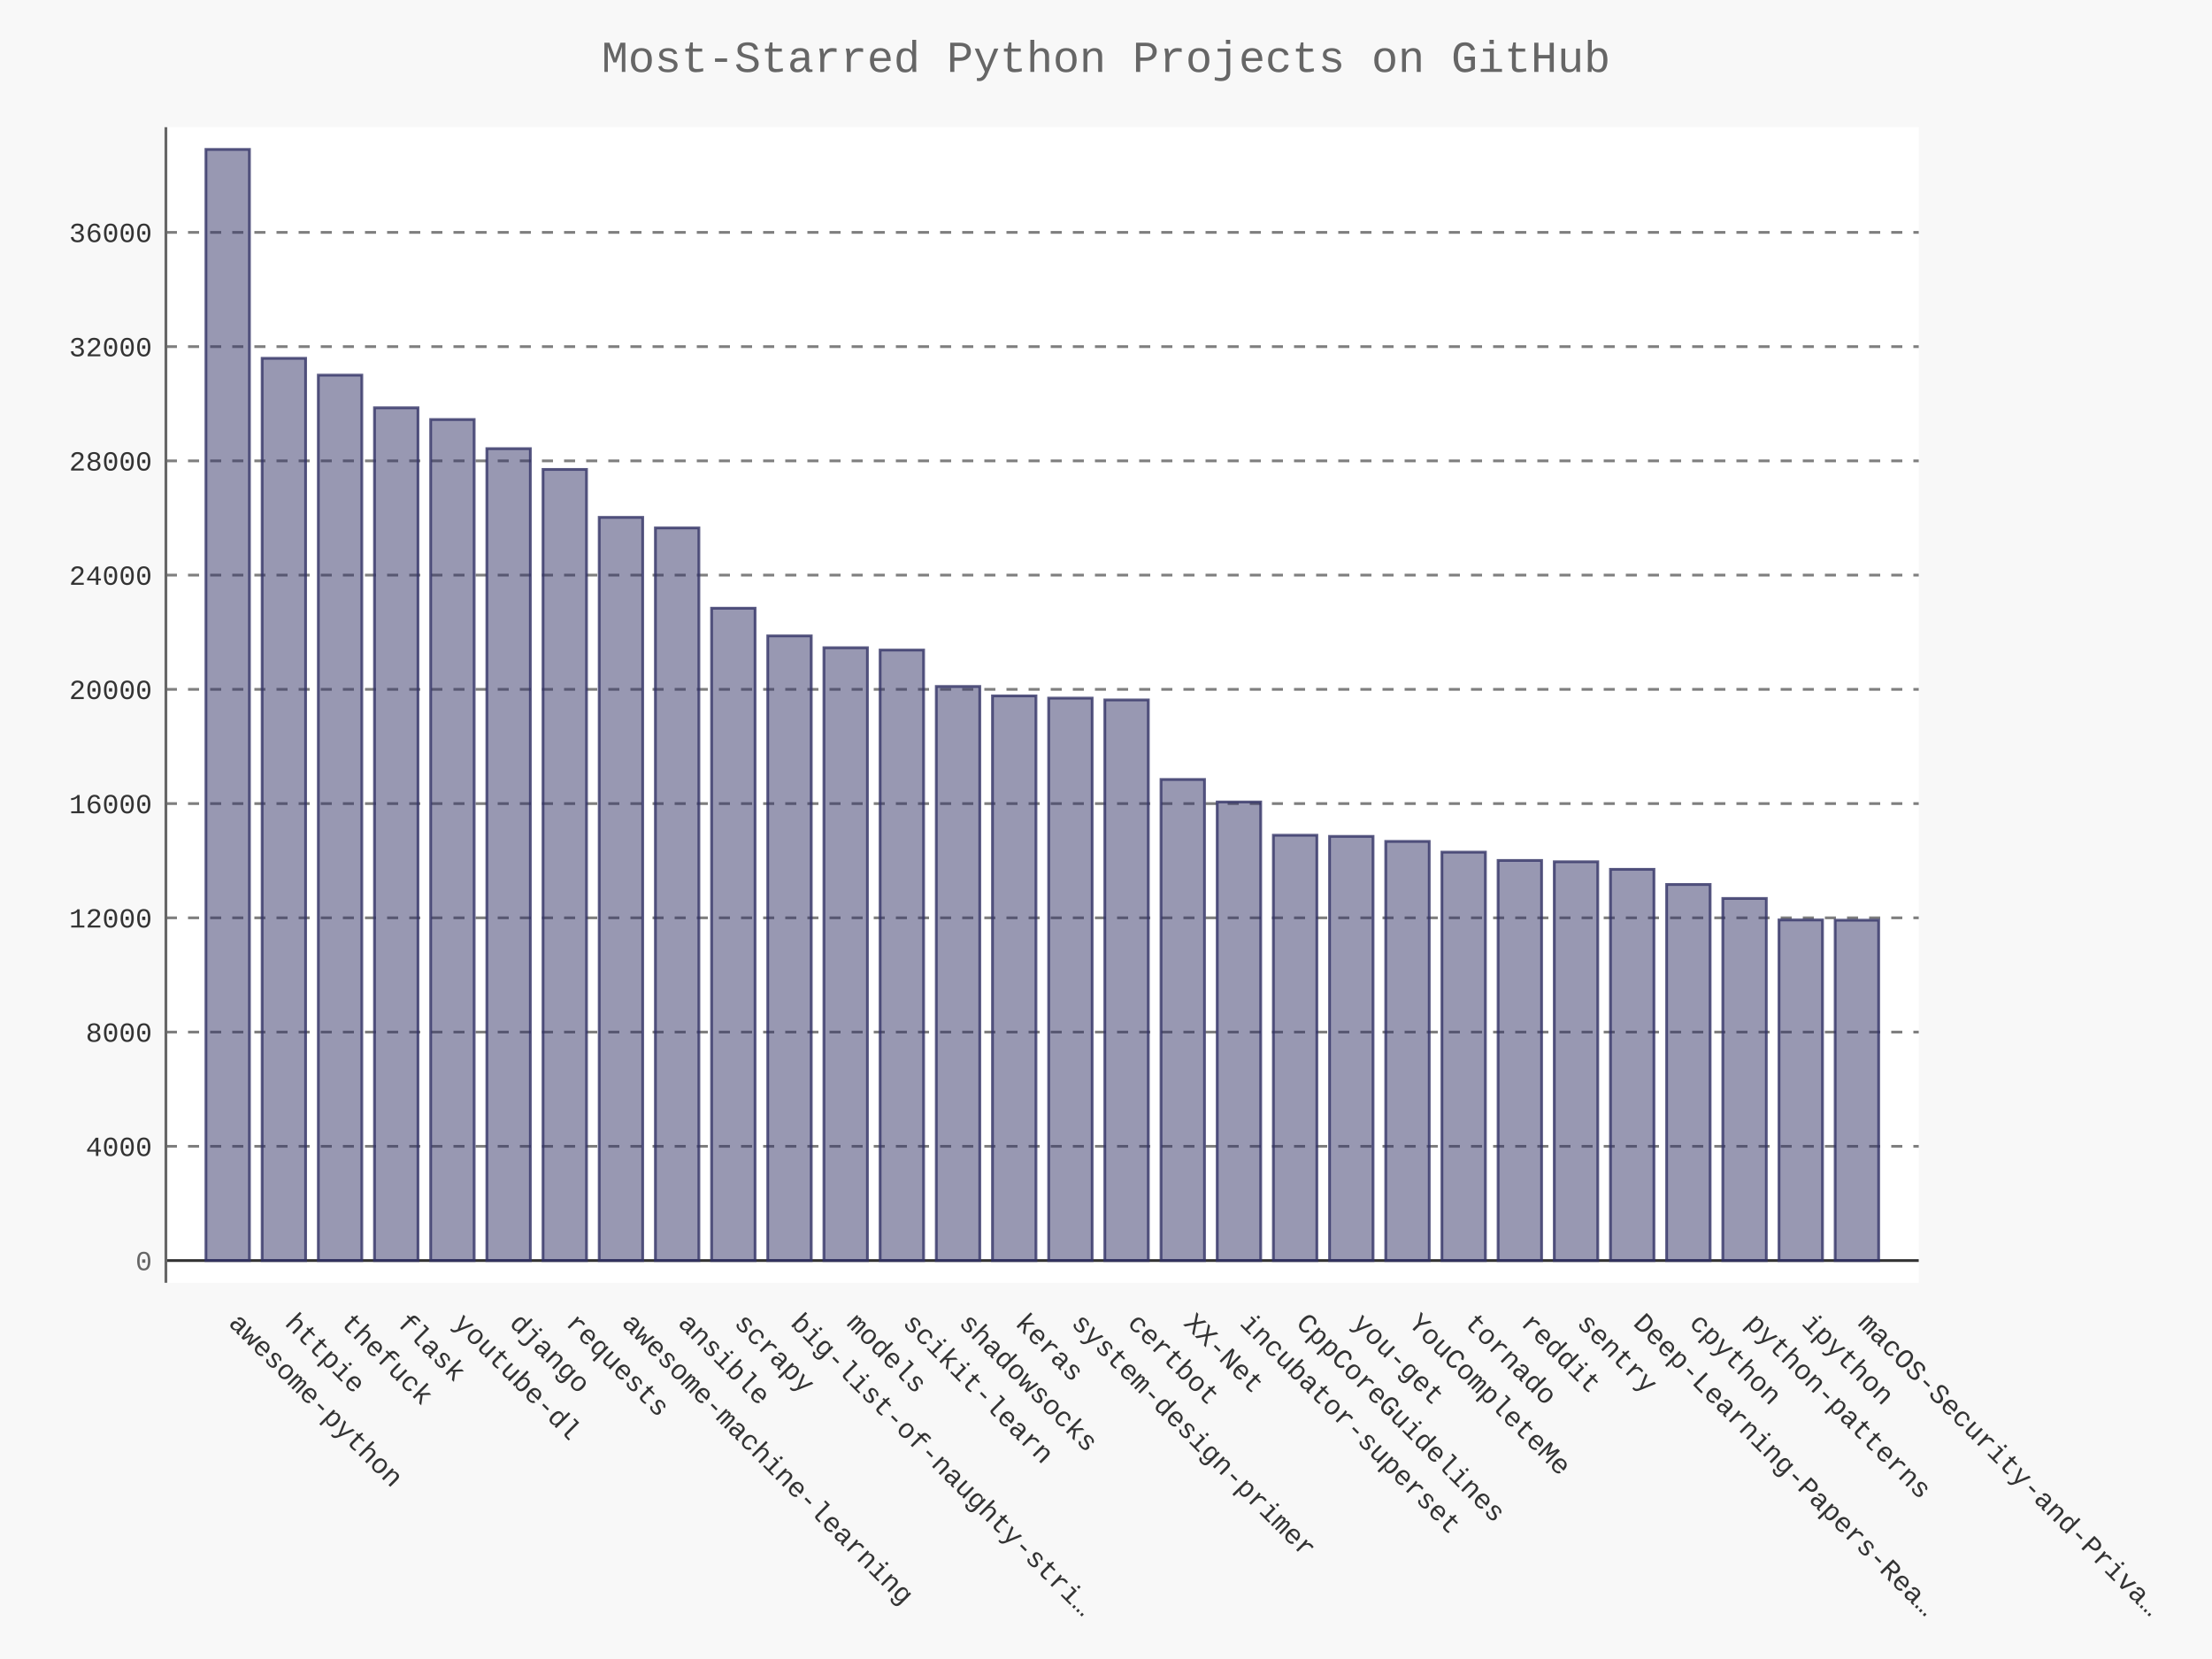
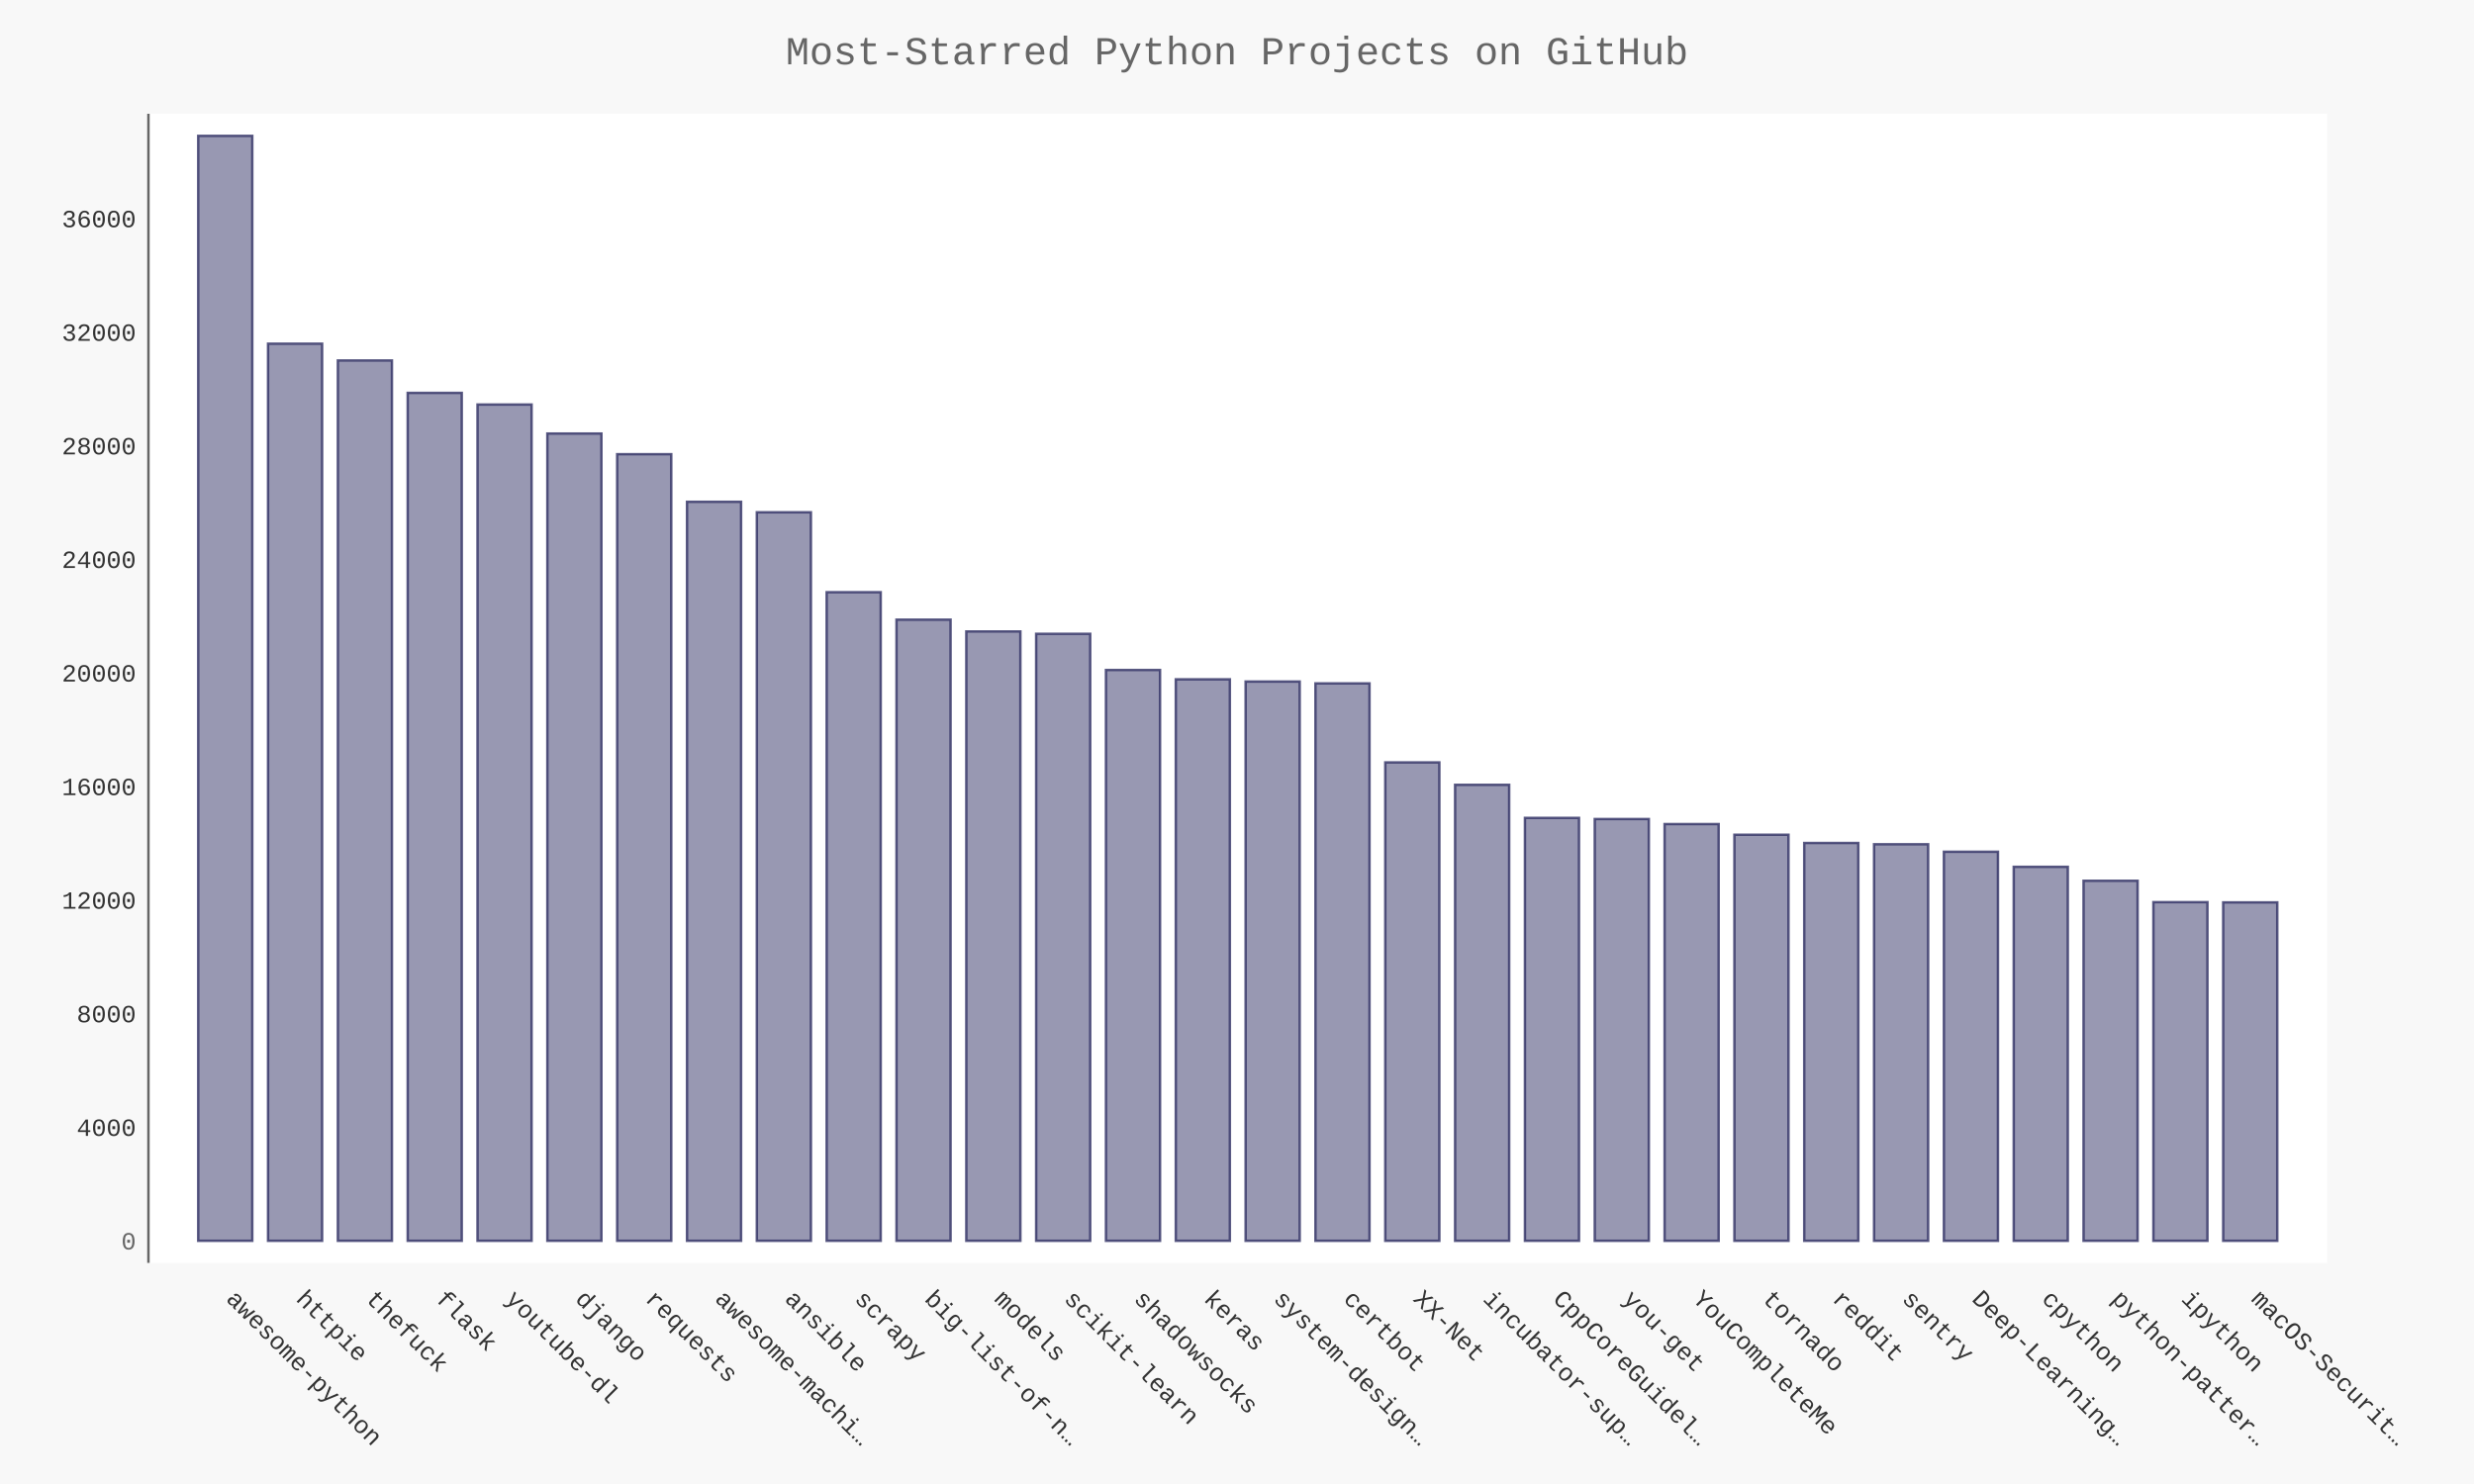
- <svg xmlns="http://www.w3.org/2000/svg" id="chart-74a403bb-d9d6-4ea4-9a90-b74ad257d706" class="pygal-chart" viewBox="0 0 800 600">
+ <svg xmlns="http://www.w3.org/2000/svg" xmlns:xlink="http://www.w3.org/1999/xlink" id="chart-9d855e57-88de-4f47-9f41-c34b54807fe6" class="pygal-chart" viewBox="0 0 1000 600">
  <defs>
-     <style type="text/css">#chart-74a403bb-d9d6-4ea4-9a90-b74ad257d706{-webkit-user-select:none;-webkit-font-smoothing:antialiased;font-family:Consolas,"Liberation Mono",Menlo,Courier,monospace}#chart-74a403bb-d9d6-4ea4-9a90-b74ad257d706 .title{font-family:Consolas,"Liberation Mono",Menlo,Courier,monospace;font-size:16px}#chart-74a403bb-d9d6-4ea4-9a90-b74ad257d706 .legends .legend text{font-family:Consolas,"Liberation Mono",Menlo,Courier,monospace;font-size:14px}#chart-74a403bb-d9d6-4ea4-9a90-b74ad257d706 .axis text{font-family:Consolas,"Liberation Mono",Menlo,Courier,monospace;font-size:10px}#chart-74a403bb-d9d6-4ea4-9a90-b74ad257d706 .axis text.major{font-family:Consolas,"Liberation Mono",Menlo,Courier,monospace;font-size:10px}#chart-74a403bb-d9d6-4ea4-9a90-b74ad257d706 .text-overlay text.value{font-family:Consolas,"Liberation Mono",Menlo,Courier,monospace;font-size:16px}#chart-74a403bb-d9d6-4ea4-9a90-b74ad257d706 .text-overlay text.label{font-family:Consolas,"Liberation Mono",Menlo,Courier,monospace;font-size:10px}#chart-74a403bb-d9d6-4ea4-9a90-b74ad257d706 .tooltip{font-family:Consolas,"Liberation Mono",Menlo,Courier,monospace;font-size:14px}#chart-74a403bb-d9d6-4ea4-9a90-b74ad257d706 text.no_data{font-family:Consolas,"Liberation Mono",Menlo,Courier,monospace;font-size:64px}
- #chart-74a403bb-d9d6-4ea4-9a90-b74ad257d706{background-color:#f8f8f8}#chart-74a403bb-d9d6-4ea4-9a90-b74ad257d706 path,#chart-74a403bb-d9d6-4ea4-9a90-b74ad257d706 line,#chart-74a403bb-d9d6-4ea4-9a90-b74ad257d706 rect,#chart-74a403bb-d9d6-4ea4-9a90-b74ad257d706 circle{-webkit-transition:250ms ease-in;-moz-transition:250ms ease-in;transition:250ms ease-in}#chart-74a403bb-d9d6-4ea4-9a90-b74ad257d706 .graph &gt; .background{fill:#f8f8f8}#chart-74a403bb-d9d6-4ea4-9a90-b74ad257d706 .plot &gt; .background{fill:#ffffff}#chart-74a403bb-d9d6-4ea4-9a90-b74ad257d706 .graph{fill:#333}#chart-74a403bb-d9d6-4ea4-9a90-b74ad257d706 text.no_data{fill:#666}#chart-74a403bb-d9d6-4ea4-9a90-b74ad257d706 .title{fill:#666}#chart-74a403bb-d9d6-4ea4-9a90-b74ad257d706 .legends .legend text{fill:#333}#chart-74a403bb-d9d6-4ea4-9a90-b74ad257d706 .legends .legend:hover text{fill:#666}#chart-74a403bb-d9d6-4ea4-9a90-b74ad257d706 .axis .line{stroke:#666}#chart-74a403bb-d9d6-4ea4-9a90-b74ad257d706 .axis .guide.line{stroke:rgba(0,0,0,0.5)}#chart-74a403bb-d9d6-4ea4-9a90-b74ad257d706 .axis .major.line{stroke:#333}#chart-74a403bb-d9d6-4ea4-9a90-b74ad257d706 .axis text.major{fill:#666}#chart-74a403bb-d9d6-4ea4-9a90-b74ad257d706 .axis.y .guides:hover .guide.line,#chart-74a403bb-d9d6-4ea4-9a90-b74ad257d706 .line-graph .axis.x .guides:hover .guide.line,#chart-74a403bb-d9d6-4ea4-9a90-b74ad257d706 .stackedline-graph .axis.x .guides:hover .guide.line,#chart-74a403bb-d9d6-4ea4-9a90-b74ad257d706 .xy-graph .axis.x .guides:hover .guide.line{stroke:#666}#chart-74a403bb-d9d6-4ea4-9a90-b74ad257d706 .axis .guides:hover text{fill:#666}#chart-74a403bb-d9d6-4ea4-9a90-b74ad257d706 .reactive{fill-opacity:.5;stroke-opacity:.8}#chart-74a403bb-d9d6-4ea4-9a90-b74ad257d706 .ci{stroke:#333}#chart-74a403bb-d9d6-4ea4-9a90-b74ad257d706 .reactive.active,#chart-74a403bb-d9d6-4ea4-9a90-b74ad257d706 .active .reactive{fill-opacity:.9;stroke-opacity:.9;stroke-width:4}#chart-74a403bb-d9d6-4ea4-9a90-b74ad257d706 .ci .reactive.active{stroke-width:1.5}#chart-74a403bb-d9d6-4ea4-9a90-b74ad257d706 .series text{fill:#666}#chart-74a403bb-d9d6-4ea4-9a90-b74ad257d706 .tooltip rect{fill:#ffffff;stroke:#666;-webkit-transition:opacity 250ms ease-in;-moz-transition:opacity 250ms ease-in;transition:opacity 250ms ease-in}#chart-74a403bb-d9d6-4ea4-9a90-b74ad257d706 .tooltip .label{fill:#333}#chart-74a403bb-d9d6-4ea4-9a90-b74ad257d706 .tooltip .label{fill:#333}#chart-74a403bb-d9d6-4ea4-9a90-b74ad257d706 .tooltip .legend{font-size:.8em;fill:rgba(0,0,0,0.5)}#chart-74a403bb-d9d6-4ea4-9a90-b74ad257d706 .tooltip .x_label{font-size:.6em;fill:#666}#chart-74a403bb-d9d6-4ea4-9a90-b74ad257d706 .tooltip .xlink{font-size:.5em;text-decoration:underline}#chart-74a403bb-d9d6-4ea4-9a90-b74ad257d706 .tooltip .value{font-size:1.5em}#chart-74a403bb-d9d6-4ea4-9a90-b74ad257d706 .bound{font-size:.5em}#chart-74a403bb-d9d6-4ea4-9a90-b74ad257d706 .max-value{font-size:.75em;fill:rgba(0,0,0,0.5)}#chart-74a403bb-d9d6-4ea4-9a90-b74ad257d706 .map-element{fill:#ffffff;stroke:rgba(0,0,0,0.5) !important}#chart-74a403bb-d9d6-4ea4-9a90-b74ad257d706 .map-element .reactive{fill-opacity:inherit;stroke-opacity:inherit}#chart-74a403bb-d9d6-4ea4-9a90-b74ad257d706 .color-0,#chart-74a403bb-d9d6-4ea4-9a90-b74ad257d706 .color-0 a:visited{stroke:#333366;fill:#333366}#chart-74a403bb-d9d6-4ea4-9a90-b74ad257d706 .text-overlay .color-0 text{fill:black}
- #chart-74a403bb-d9d6-4ea4-9a90-b74ad257d706 text.no_data{text-anchor:middle}#chart-74a403bb-d9d6-4ea4-9a90-b74ad257d706 .guide.line{fill:none}#chart-74a403bb-d9d6-4ea4-9a90-b74ad257d706 .centered{text-anchor:middle}#chart-74a403bb-d9d6-4ea4-9a90-b74ad257d706 .title{text-anchor:middle}#chart-74a403bb-d9d6-4ea4-9a90-b74ad257d706 .legends .legend text{fill-opacity:1}#chart-74a403bb-d9d6-4ea4-9a90-b74ad257d706 .axis.x text{text-anchor:middle}#chart-74a403bb-d9d6-4ea4-9a90-b74ad257d706 .axis.x:not(.web) text[transform]{text-anchor:start}#chart-74a403bb-d9d6-4ea4-9a90-b74ad257d706 .axis.x:not(.web) text[transform].backwards{text-anchor:end}#chart-74a403bb-d9d6-4ea4-9a90-b74ad257d706 .axis.y text{text-anchor:end}#chart-74a403bb-d9d6-4ea4-9a90-b74ad257d706 .axis.y text[transform].backwards{text-anchor:start}#chart-74a403bb-d9d6-4ea4-9a90-b74ad257d706 .axis.y2 text{text-anchor:start}#chart-74a403bb-d9d6-4ea4-9a90-b74ad257d706 .axis.y2 text[transform].backwards{text-anchor:end}#chart-74a403bb-d9d6-4ea4-9a90-b74ad257d706 .axis .guide.line{stroke-dasharray:4,4}#chart-74a403bb-d9d6-4ea4-9a90-b74ad257d706 .axis .major.guide.line{stroke-dasharray:6,6}#chart-74a403bb-d9d6-4ea4-9a90-b74ad257d706 .horizontal .axis.y .guide.line,#chart-74a403bb-d9d6-4ea4-9a90-b74ad257d706 .horizontal .axis.y2 .guide.line,#chart-74a403bb-d9d6-4ea4-9a90-b74ad257d706 .vertical .axis.x .guide.line{opacity:0}#chart-74a403bb-d9d6-4ea4-9a90-b74ad257d706 .horizontal .axis.always_show .guide.line,#chart-74a403bb-d9d6-4ea4-9a90-b74ad257d706 .vertical .axis.always_show .guide.line{opacity:1 !important}#chart-74a403bb-d9d6-4ea4-9a90-b74ad257d706 .axis.y .guides:hover .guide.line,#chart-74a403bb-d9d6-4ea4-9a90-b74ad257d706 .axis.y2 .guides:hover .guide.line,#chart-74a403bb-d9d6-4ea4-9a90-b74ad257d706 .axis.x .guides:hover .guide.line{opacity:1}#chart-74a403bb-d9d6-4ea4-9a90-b74ad257d706 .axis .guides:hover text{opacity:1}#chart-74a403bb-d9d6-4ea4-9a90-b74ad257d706 .nofill{fill:none}#chart-74a403bb-d9d6-4ea4-9a90-b74ad257d706 .subtle-fill{fill-opacity:.2}#chart-74a403bb-d9d6-4ea4-9a90-b74ad257d706 .dot{stroke-width:1px;fill-opacity:1}#chart-74a403bb-d9d6-4ea4-9a90-b74ad257d706 .dot.active{stroke-width:5px}#chart-74a403bb-d9d6-4ea4-9a90-b74ad257d706 .dot.negative{fill:transparent}#chart-74a403bb-d9d6-4ea4-9a90-b74ad257d706 text,#chart-74a403bb-d9d6-4ea4-9a90-b74ad257d706 tspan{stroke:none !important}#chart-74a403bb-d9d6-4ea4-9a90-b74ad257d706 .series text.active{opacity:1}#chart-74a403bb-d9d6-4ea4-9a90-b74ad257d706 .tooltip rect{fill-opacity:.95;stroke-width:.5}#chart-74a403bb-d9d6-4ea4-9a90-b74ad257d706 .tooltip text{fill-opacity:1}#chart-74a403bb-d9d6-4ea4-9a90-b74ad257d706 .showable{visibility:hidden}#chart-74a403bb-d9d6-4ea4-9a90-b74ad257d706 .showable.shown{visibility:visible}#chart-74a403bb-d9d6-4ea4-9a90-b74ad257d706 .gauge-background{fill:rgba(229,229,229,1);stroke:none}#chart-74a403bb-d9d6-4ea4-9a90-b74ad257d706 .bg-lines{stroke:#f8f8f8;stroke-width:2px}</style>
+     <style type="text/css">#chart-9d855e57-88de-4f47-9f41-c34b54807fe6{-webkit-user-select:none;-webkit-font-smoothing:antialiased;font-family:Consolas,"Liberation Mono",Menlo,Courier,monospace}#chart-9d855e57-88de-4f47-9f41-c34b54807fe6 .title{font-family:Consolas,"Liberation Mono",Menlo,Courier,monospace;font-size:16px}#chart-9d855e57-88de-4f47-9f41-c34b54807fe6 .legends .legend text{font-family:Consolas,"Liberation Mono",Menlo,Courier,monospace;font-size:14px}#chart-9d855e57-88de-4f47-9f41-c34b54807fe6 .axis text{font-family:Consolas,"Liberation Mono",Menlo,Courier,monospace;font-size:10px}#chart-9d855e57-88de-4f47-9f41-c34b54807fe6 .axis text.major{font-family:Consolas,"Liberation Mono",Menlo,Courier,monospace;font-size:10px}#chart-9d855e57-88de-4f47-9f41-c34b54807fe6 .text-overlay text.value{font-family:Consolas,"Liberation Mono",Menlo,Courier,monospace;font-size:16px}#chart-9d855e57-88de-4f47-9f41-c34b54807fe6 .text-overlay text.label{font-family:Consolas,"Liberation Mono",Menlo,Courier,monospace;font-size:10px}#chart-9d855e57-88de-4f47-9f41-c34b54807fe6 .tooltip{font-family:Consolas,"Liberation Mono",Menlo,Courier,monospace;font-size:14px}#chart-9d855e57-88de-4f47-9f41-c34b54807fe6 text.no_data{font-family:Consolas,"Liberation Mono",Menlo,Courier,monospace;font-size:64px}
+ #chart-9d855e57-88de-4f47-9f41-c34b54807fe6{background-color:#f8f8f8}#chart-9d855e57-88de-4f47-9f41-c34b54807fe6 path,#chart-9d855e57-88de-4f47-9f41-c34b54807fe6 line,#chart-9d855e57-88de-4f47-9f41-c34b54807fe6 rect,#chart-9d855e57-88de-4f47-9f41-c34b54807fe6 circle{-webkit-transition:250ms ease-in;-moz-transition:250ms ease-in;transition:250ms ease-in}#chart-9d855e57-88de-4f47-9f41-c34b54807fe6 .graph &gt; .background{fill:#f8f8f8}#chart-9d855e57-88de-4f47-9f41-c34b54807fe6 .plot &gt; .background{fill:#ffffff}#chart-9d855e57-88de-4f47-9f41-c34b54807fe6 .graph{fill:#333}#chart-9d855e57-88de-4f47-9f41-c34b54807fe6 text.no_data{fill:#666}#chart-9d855e57-88de-4f47-9f41-c34b54807fe6 .title{fill:#666}#chart-9d855e57-88de-4f47-9f41-c34b54807fe6 .legends .legend text{fill:#333}#chart-9d855e57-88de-4f47-9f41-c34b54807fe6 .legends .legend:hover text{fill:#666}#chart-9d855e57-88de-4f47-9f41-c34b54807fe6 .axis .line{stroke:#666}#chart-9d855e57-88de-4f47-9f41-c34b54807fe6 .axis .guide.line{stroke:rgba(0,0,0,0.5)}#chart-9d855e57-88de-4f47-9f41-c34b54807fe6 .axis .major.line{stroke:#333}#chart-9d855e57-88de-4f47-9f41-c34b54807fe6 .axis text.major{fill:#666}#chart-9d855e57-88de-4f47-9f41-c34b54807fe6 .axis.y .guides:hover .guide.line,#chart-9d855e57-88de-4f47-9f41-c34b54807fe6 .line-graph .axis.x .guides:hover .guide.line,#chart-9d855e57-88de-4f47-9f41-c34b54807fe6 .stackedline-graph .axis.x .guides:hover .guide.line,#chart-9d855e57-88de-4f47-9f41-c34b54807fe6 .xy-graph .axis.x .guides:hover .guide.line{stroke:#666}#chart-9d855e57-88de-4f47-9f41-c34b54807fe6 .axis .guides:hover text{fill:#666}#chart-9d855e57-88de-4f47-9f41-c34b54807fe6 .reactive{fill-opacity:.5;stroke-opacity:.8}#chart-9d855e57-88de-4f47-9f41-c34b54807fe6 .ci{stroke:#333}#chart-9d855e57-88de-4f47-9f41-c34b54807fe6 .reactive.active,#chart-9d855e57-88de-4f47-9f41-c34b54807fe6 .active .reactive{fill-opacity:.9;stroke-opacity:.9;stroke-width:4}#chart-9d855e57-88de-4f47-9f41-c34b54807fe6 .ci .reactive.active{stroke-width:1.5}#chart-9d855e57-88de-4f47-9f41-c34b54807fe6 .series text{fill:#666}#chart-9d855e57-88de-4f47-9f41-c34b54807fe6 .tooltip rect{fill:#ffffff;stroke:#666;-webkit-transition:opacity 250ms ease-in;-moz-transition:opacity 250ms ease-in;transition:opacity 250ms ease-in}#chart-9d855e57-88de-4f47-9f41-c34b54807fe6 .tooltip .label{fill:#333}#chart-9d855e57-88de-4f47-9f41-c34b54807fe6 .tooltip .label{fill:#333}#chart-9d855e57-88de-4f47-9f41-c34b54807fe6 .tooltip .legend{font-size:.8em;fill:rgba(0,0,0,0.5)}#chart-9d855e57-88de-4f47-9f41-c34b54807fe6 .tooltip .x_label{font-size:.6em;fill:#666}#chart-9d855e57-88de-4f47-9f41-c34b54807fe6 .tooltip .xlink{font-size:.5em;text-decoration:underline}#chart-9d855e57-88de-4f47-9f41-c34b54807fe6 .tooltip .value{font-size:1.5em}#chart-9d855e57-88de-4f47-9f41-c34b54807fe6 .bound{font-size:.5em}#chart-9d855e57-88de-4f47-9f41-c34b54807fe6 .max-value{font-size:.75em;fill:rgba(0,0,0,0.5)}#chart-9d855e57-88de-4f47-9f41-c34b54807fe6 .map-element{fill:#ffffff;stroke:rgba(0,0,0,0.5) !important}#chart-9d855e57-88de-4f47-9f41-c34b54807fe6 .map-element .reactive{fill-opacity:inherit;stroke-opacity:inherit}#chart-9d855e57-88de-4f47-9f41-c34b54807fe6 .color-0,#chart-9d855e57-88de-4f47-9f41-c34b54807fe6 .color-0 a:visited{stroke:#333366;fill:#333366}#chart-9d855e57-88de-4f47-9f41-c34b54807fe6 .text-overlay .color-0 text{fill:black}
+ #chart-9d855e57-88de-4f47-9f41-c34b54807fe6 text.no_data{text-anchor:middle}#chart-9d855e57-88de-4f47-9f41-c34b54807fe6 .guide.line{fill:none}#chart-9d855e57-88de-4f47-9f41-c34b54807fe6 .centered{text-anchor:middle}#chart-9d855e57-88de-4f47-9f41-c34b54807fe6 .title{text-anchor:middle}#chart-9d855e57-88de-4f47-9f41-c34b54807fe6 .legends .legend text{fill-opacity:1}#chart-9d855e57-88de-4f47-9f41-c34b54807fe6 .axis.x text{text-anchor:middle}#chart-9d855e57-88de-4f47-9f41-c34b54807fe6 .axis.x:not(.web) text[transform]{text-anchor:start}#chart-9d855e57-88de-4f47-9f41-c34b54807fe6 .axis.x:not(.web) text[transform].backwards{text-anchor:end}#chart-9d855e57-88de-4f47-9f41-c34b54807fe6 .axis.y text{text-anchor:end}#chart-9d855e57-88de-4f47-9f41-c34b54807fe6 .axis.y text[transform].backwards{text-anchor:start}#chart-9d855e57-88de-4f47-9f41-c34b54807fe6 .axis.y2 text{text-anchor:start}#chart-9d855e57-88de-4f47-9f41-c34b54807fe6 .axis.y2 text[transform].backwards{text-anchor:end}#chart-9d855e57-88de-4f47-9f41-c34b54807fe6 .axis .guide.line{stroke-dasharray:4,4}#chart-9d855e57-88de-4f47-9f41-c34b54807fe6 .axis .major.guide.line{stroke-dasharray:6,6}#chart-9d855e57-88de-4f47-9f41-c34b54807fe6 .horizontal .axis.y .guide.line,#chart-9d855e57-88de-4f47-9f41-c34b54807fe6 .horizontal .axis.y2 .guide.line,#chart-9d855e57-88de-4f47-9f41-c34b54807fe6 .vertical .axis.x .guide.line{opacity:0}#chart-9d855e57-88de-4f47-9f41-c34b54807fe6 .horizontal .axis.always_show .guide.line,#chart-9d855e57-88de-4f47-9f41-c34b54807fe6 .vertical .axis.always_show .guide.line{opacity:1 !important}#chart-9d855e57-88de-4f47-9f41-c34b54807fe6 .axis.y .guides:hover .guide.line,#chart-9d855e57-88de-4f47-9f41-c34b54807fe6 .axis.y2 .guides:hover .guide.line,#chart-9d855e57-88de-4f47-9f41-c34b54807fe6 .axis.x .guides:hover .guide.line{opacity:1}#chart-9d855e57-88de-4f47-9f41-c34b54807fe6 .axis .guides:hover text{opacity:1}#chart-9d855e57-88de-4f47-9f41-c34b54807fe6 .nofill{fill:none}#chart-9d855e57-88de-4f47-9f41-c34b54807fe6 .subtle-fill{fill-opacity:.2}#chart-9d855e57-88de-4f47-9f41-c34b54807fe6 .dot{stroke-width:1px;fill-opacity:1}#chart-9d855e57-88de-4f47-9f41-c34b54807fe6 .dot.active{stroke-width:5px}#chart-9d855e57-88de-4f47-9f41-c34b54807fe6 .dot.negative{fill:transparent}#chart-9d855e57-88de-4f47-9f41-c34b54807fe6 text,#chart-9d855e57-88de-4f47-9f41-c34b54807fe6 tspan{stroke:none !important}#chart-9d855e57-88de-4f47-9f41-c34b54807fe6 .series text.active{opacity:1}#chart-9d855e57-88de-4f47-9f41-c34b54807fe6 .tooltip rect{fill-opacity:.95;stroke-width:.5}#chart-9d855e57-88de-4f47-9f41-c34b54807fe6 .tooltip text{fill-opacity:1}#chart-9d855e57-88de-4f47-9f41-c34b54807fe6 .showable{visibility:hidden}#chart-9d855e57-88de-4f47-9f41-c34b54807fe6 .showable.shown{visibility:visible}#chart-9d855e57-88de-4f47-9f41-c34b54807fe6 .gauge-background{fill:rgba(229,229,229,1);stroke:none}#chart-9d855e57-88de-4f47-9f41-c34b54807fe6 .bg-lines{stroke:#f8f8f8;stroke-width:2px}</style>
  </defs>
  <g class="graph bar-graph vertical">
-     <rect class="background" height="600" width="800" x="0" y="0" />
+     <rect class="background" height="600" width="1000" x="0" y="0" />
    <g class="plot" transform="translate(60, 46)">
-       <rect class="background" height="417.934" width="633.934" x="0" y="0" />
-       <g class="axis y always_show">
-         <g class="guides">
-           <path class="axis major line" d="M0 409.897 h633.934" />
-           <text class="major" x="-5" y="413.397">0</text>
-         </g>
-         <g class="guides">
-           <path class="guide line" d="M0 368.58 h633.934" />
-           <text class="" x="-5" y="372.08">4000</text>
-         </g>
-         <g class="guides">
-           <path class="guide line" d="M0 327.263 h633.934" />
-           <text class="" x="-5" y="330.763">8000</text>
-         </g>
-         <g class="guides">
-           <path class="guide line" d="M0 285.946 h633.934" />
-           <text class="" x="-5" y="289.446">12000</text>
-         </g>
-         <g class="guides">
-           <path class="guide line" d="M0 244.629 h633.934" />
-           <text class="" x="-5" y="248.129">16000</text>
-         </g>
-         <g class="guides">
-           <path class="guide line" d="M0 203.312 h633.934" />
-           <text class="" x="-5" y="206.812">20000</text>
-         </g>
-         <g class="guides">
-           <path class="guide line" d="M0 161.995 h633.934" />
-           <text class="" x="-5" y="165.495">24000</text>
-         </g>
-         <g class="guides">
-           <path class="guide line" d="M0 120.678 h633.934" />
-           <text class="" x="-5" y="124.178">28000</text>
-         </g>
-         <g class="guides">
-           <path class="guide line" d="M0 79.361 h633.934" />
-           <text class="" x="-5" y="82.861">32000</text>
-         </g>
-         <g class="guides">
-           <path class="guide line" d="M0 38.044 h633.934" />
-           <text class="" x="-5" y="41.544">36000</text>
+       <rect class="background" height="464.603" width="880.603" x="0" y="0" />
+       <g class="axis y">
+         <g class="guides">
+           <text class="major" x="-5" y="459.168">0</text>
+         </g>
+         <g class="guides">
+           <text class="" x="-5" y="413.246">4000</text>
+         </g>
+         <g class="guides">
+           <text class="" x="-5" y="367.323">8000</text>
+         </g>
+         <g class="guides">
+           <text class="" x="-5" y="321.401">12000</text>
+         </g>
+         <g class="guides">
+           <text class="" x="-5" y="275.479">16000</text>
+         </g>
+         <g class="guides">
+           <text class="" x="-5" y="229.556">20000</text>
+         </g>
+         <g class="guides">
+           <text class="" x="-5" y="183.634">24000</text>
+         </g>
+         <g class="guides">
+           <text class="" x="-5" y="137.711">28000</text>
+         </g>
+         <g class="guides">
+           <text class="" x="-5" y="91.789">32000</text>
+         </g>
+         <g class="guides">
+           <text class="" x="-5" y="45.866">36000</text>
        </g>
      </g>
      <g class="axis x">
-         <path class="line" d="M0 0 v417.934" />
-         <g class="guides">
-           <path class="guide line" d="M22.35 0 v417.934" />
-           <text class="" x="22.35" y="432.934" transform="rotate(45 22.35024 432.934)">awesome-python</text>
-         </g>
-         <g class="guides">
-           <path class="guide line" d="M42.669 0 v417.934" />
-           <text class="" x="42.669" y="432.934" transform="rotate(45 42.66863 432.934)">httpie</text>
-         </g>
-         <g class="guides">
-           <path class="guide line" d="M62.987 0 v417.934" />
-           <text class="" x="62.987" y="432.934" transform="rotate(45 62.98703 432.934)">thefuck</text>
-         </g>
-         <g class="guides">
-           <path class="guide line" d="M83.305 0 v417.934" />
-           <text class="" x="83.305" y="432.934" transform="rotate(45 83.30543 432.934)">flask</text>
-         </g>
-         <g class="guides">
-           <path class="guide line" d="M103.624 0 v417.934" />
-           <text class="" x="103.624" y="432.934" transform="rotate(45 103.6238 432.934)">youtube-dl</text>
-         </g>
-         <g class="guides">
-           <path class="guide line" d="M123.942 0 v417.934" />
-           <text class="" x="123.942" y="432.934" transform="rotate(45 123.9422 432.934)">django</text>
-         </g>
-         <g class="guides">
-           <path class="guide line" d="M144.261 0 v417.934" />
-           <text class="" x="144.261" y="432.934" transform="rotate(45 144.2606 432.934)">requests</text>
-         </g>
-         <g class="guides">
-           <path class="guide line" d="M164.579 0 v417.934" />
-           <text class="" x="164.579" y="432.934" transform="rotate(45 164.579 432.934)">awesome-machine-learning</text>
-         </g>
-         <g class="guides">
-           <path class="guide line" d="M184.897 0 v417.934" />
-           <text class="" x="184.897" y="432.934" transform="rotate(45 184.8974 432.934)">ansible</text>
-         </g>
-         <g class="guides">
-           <path class="guide line" d="M205.216 0 v417.934" />
-           <text class="" x="205.216" y="432.934" transform="rotate(45 205.2158 432.934)">scrapy</text>
-         </g>
-         <g class="guides">
-           <path class="guide line" d="M225.534 0 v417.934" />
-           <text class="" x="225.534" y="432.934" transform="rotate(45 225.5342 432.934)">big-list-of-naughty-stri…</text>
-         </g>
-         <g class="guides">
-           <path class="guide line" d="M245.853 0 v417.934" />
-           <text class="" x="245.853" y="432.934" transform="rotate(45 245.8526 432.934)">models</text>
-         </g>
-         <g class="guides">
-           <path class="guide line" d="M266.171 0 v417.934" />
-           <text class="" x="266.171" y="432.934" transform="rotate(45 266.171 432.934)">scikit-learn</text>
-         </g>
-         <g class="guides">
-           <path class="guide line" d="M286.489 0 v417.934" />
-           <text class="" x="286.489" y="432.934" transform="rotate(45 286.4894 432.934)">shadowsocks</text>
-         </g>
-         <g class="guides">
-           <path class="guide line" d="M306.808 0 v417.934" />
-           <text class="" x="306.808" y="432.934" transform="rotate(45 306.8078 432.934)">keras</text>
-         </g>
-         <g class="guides">
-           <path class="guide line" d="M327.126 0 v417.934" />
-           <text class="" x="327.126" y="432.934" transform="rotate(45 327.1262 432.934)">system-design-primer</text>
-         </g>
-         <g class="guides">
-           <path class="guide line" d="M347.445 0 v417.934" />
-           <text class="" x="347.445" y="432.934" transform="rotate(45 347.4446 432.934)">certbot</text>
-         </g>
-         <g class="guides">
-           <path class="guide line" d="M367.763 0 v417.934" />
-           <text class="" x="367.763" y="432.934" transform="rotate(45 367.763 432.934)">XX-Net</text>
-         </g>
-         <g class="guides">
-           <path class="guide line" d="M388.081 0 v417.934" />
-           <text class="" x="388.081" y="432.934" transform="rotate(45 388.0814 432.934)">incubator-superset</text>
-         </g>
-         <g class="guides">
-           <path class="guide line" d="M408.4 0 v417.934" />
-           <text class="" x="408.4" y="432.934" transform="rotate(45 408.3998 432.934)">CppCoreGuidelines</text>
-         </g>
-         <g class="guides">
-           <path class="guide line" d="M428.718 0 v417.934" />
-           <text class="" x="428.718" y="432.934" transform="rotate(45 428.7182 432.934)">you-get</text>
-         </g>
-         <g class="guides">
-           <path class="guide line" d="M449.037 0 v417.934" />
-           <text class="" x="449.037" y="432.934" transform="rotate(45 449.0366 432.934)">YouCompleteMe</text>
-         </g>
-         <g class="guides">
-           <path class="guide line" d="M469.355 0 v417.934" />
-           <text class="" x="469.355" y="432.934" transform="rotate(45 469.355 432.934)">tornado</text>
-         </g>
-         <g class="guides">
-           <path class="guide line" d="M489.673 0 v417.934" />
-           <text class="" x="489.673" y="432.934" transform="rotate(45 489.6734 432.934)">reddit</text>
-         </g>
-         <g class="guides">
-           <path class="guide line" d="M509.992 0 v417.934" />
-           <text class="" x="509.992" y="432.934" transform="rotate(45 509.9918 432.934)">sentry</text>
-         </g>
-         <g class="guides">
-           <path class="guide line" d="M530.31 0 v417.934" />
-           <text class="" x="530.31" y="432.934" transform="rotate(45 530.3102 432.934)">Deep-Learning-Papers-Rea…</text>
-         </g>
-         <g class="guides">
-           <path class="guide line" d="M550.629 0 v417.934" />
-           <text class="" x="550.629" y="432.934" transform="rotate(45 550.6286 432.934)">cpython</text>
-         </g>
-         <g class="guides">
-           <path class="guide line" d="M570.947 0 v417.934" />
-           <text class="" x="570.947" y="432.934" transform="rotate(45 570.947 432.934)">python-patterns</text>
-         </g>
-         <g class="guides">
-           <path class="guide line" d="M591.265 0 v417.934" />
-           <text class="" x="591.265" y="432.934" transform="rotate(45 591.2653 432.934)">ipython</text>
-         </g>
-         <g class="guides">
-           <path class="guide line" d="M611.584 0 v417.934" />
-           <text class="" x="611.584" y="432.934" transform="rotate(45 611.5837 432.934)">macOS-Security-and-Priva…</text>
+         <path class="line" d="M0 0 v464.603" />
+         <g class="guides">
+           <path class="guide line" d="M31.047 0 v464.603" />
+           <text class="" x="31.047" y="479.603" transform="rotate(45 31.0469 479.603)">awesome-python</text>
+         </g>
+         <g class="guides">
+           <path class="guide line" d="M59.271 0 v464.603" />
+           <text class="" x="59.271" y="479.603" transform="rotate(45 59.27136 479.603)">httpie</text>
+         </g>
+         <g class="guides">
+           <path class="guide line" d="M87.496 0 v464.603" />
+           <text class="" x="87.496" y="479.603" transform="rotate(45 87.49581 479.603)">thefuck</text>
+         </g>
+         <g class="guides">
+           <path class="guide line" d="M115.72 0 v464.603" />
+           <text class="" x="115.72" y="479.603" transform="rotate(45 115.7203 479.603)">flask</text>
+         </g>
+         <g class="guides">
+           <path class="guide line" d="M143.945 0 v464.603" />
+           <text class="" x="143.945" y="479.603" transform="rotate(45 143.9447 479.603)">youtube-dl</text>
+         </g>
+         <g class="guides">
+           <path class="guide line" d="M172.169 0 v464.603" />
+           <text class="" x="172.169" y="479.603" transform="rotate(45 172.1692 479.603)">django</text>
+         </g>
+         <g class="guides">
+           <path class="guide line" d="M200.394 0 v464.603" />
+           <text class="" x="200.394" y="479.603" transform="rotate(45 200.3936 479.603)">requests</text>
+         </g>
+         <g class="guides">
+           <path class="guide line" d="M228.618 0 v464.603" />
+           <text class="" x="228.618" y="479.603" transform="rotate(45 228.6181 479.603)">awesome-machi…</text>
+         </g>
+         <g class="guides">
+           <path class="guide line" d="M256.843 0 v464.603" />
+           <text class="" x="256.843" y="479.603" transform="rotate(45 256.8426 479.603)">ansible</text>
+         </g>
+         <g class="guides">
+           <path class="guide line" d="M285.067 0 v464.603" />
+           <text class="" x="285.067" y="479.603" transform="rotate(45 285.067 479.603)">scrapy</text>
+         </g>
+         <g class="guides">
+           <path class="guide line" d="M313.291 0 v464.603" />
+           <text class="" x="313.291" y="479.603" transform="rotate(45 313.2915 479.603)">big-list-of-n…</text>
+         </g>
+         <g class="guides">
+           <path class="guide line" d="M341.516 0 v464.603" />
+           <text class="" x="341.516" y="479.603" transform="rotate(45 341.5159 479.603)">models</text>
+         </g>
+         <g class="guides">
+           <path class="guide line" d="M369.74 0 v464.603" />
+           <text class="" x="369.74" y="479.603" transform="rotate(45 369.7404 479.603)">scikit-learn</text>
+         </g>
+         <g class="guides">
+           <path class="guide line" d="M397.965 0 v464.603" />
+           <text class="" x="397.965" y="479.603" transform="rotate(45 397.9648 479.603)">shadowsocks</text>
+         </g>
+         <g class="guides">
+           <path class="guide line" d="M426.189 0 v464.603" />
+           <text class="" x="426.189" y="479.603" transform="rotate(45 426.1893 479.603)">keras</text>
+         </g>
+         <g class="guides">
+           <path class="guide line" d="M454.414 0 v464.603" />
+           <text class="" x="454.414" y="479.603" transform="rotate(45 454.4137 479.603)">system-design…</text>
+         </g>
+         <g class="guides">
+           <path class="guide line" d="M482.638 0 v464.603" />
+           <text class="" x="482.638" y="479.603" transform="rotate(45 482.6382 479.603)">certbot</text>
+         </g>
+         <g class="guides">
+           <path class="guide line" d="M510.863 0 v464.603" />
+           <text class="" x="510.863" y="479.603" transform="rotate(45 510.8627 479.603)">XX-Net</text>
+         </g>
+         <g class="guides">
+           <path class="guide line" d="M539.087 0 v464.603" />
+           <text class="" x="539.087" y="479.603" transform="rotate(45 539.0871 479.603)">incubator-sup…</text>
+         </g>
+         <g class="guides">
+           <path class="guide line" d="M567.312 0 v464.603" />
+           <text class="" x="567.312" y="479.603" transform="rotate(45 567.3116 479.603)">CppCoreGuidel…</text>
+         </g>
+         <g class="guides">
+           <path class="guide line" d="M595.536 0 v464.603" />
+           <text class="" x="595.536" y="479.603" transform="rotate(45 595.536 479.603)">you-get</text>
+         </g>
+         <g class="guides">
+           <path class="guide line" d="M623.76 0 v464.603" />
+           <text class="" x="623.76" y="479.603" transform="rotate(45 623.7605 479.603)">YouCompleteMe</text>
+         </g>
+         <g class="guides">
+           <path class="guide line" d="M651.985 0 v464.603" />
+           <text class="" x="651.985" y="479.603" transform="rotate(45 651.9849 479.603)">tornado</text>
+         </g>
+         <g class="guides">
+           <path class="guide line" d="M680.209 0 v464.603" />
+           <text class="" x="680.209" y="479.603" transform="rotate(45 680.2094 479.603)">reddit</text>
+         </g>
+         <g class="guides">
+           <path class="guide line" d="M708.434 0 v464.603" />
+           <text class="" x="708.434" y="479.603" transform="rotate(45 708.4338 479.603)">sentry</text>
+         </g>
+         <g class="guides">
+           <path class="guide line" d="M736.658 0 v464.603" />
+           <text class="" x="736.658" y="479.603" transform="rotate(45 736.6583 479.603)">Deep-Learning…</text>
+         </g>
+         <g class="guides">
+           <path class="guide line" d="M764.883 0 v464.603" />
+           <text class="" x="764.883" y="479.603" transform="rotate(45 764.8828 479.603)">cpython</text>
+         </g>
+         <g class="guides">
+           <path class="guide line" d="M793.107 0 v464.603" />
+           <text class="" x="793.107" y="479.603" transform="rotate(45 793.1072 479.603)">python-patter…</text>
+         </g>
+         <g class="guides">
+           <path class="guide line" d="M821.332 0 v464.603" />
+           <text class="" x="821.332" y="479.603" transform="rotate(45 821.3317 479.603)">ipython</text>
+         </g>
+         <g class="guides">
+           <path class="guide line" d="M849.556 0 v464.603" />
+           <text class="" x="849.556" y="479.603" transform="rotate(45 849.5561 479.603)">macOS-Securit…</text>
        </g>
      </g>
      <g class="series serie-0 color-0">
        <g class="bars">
          <g class="bar">
-             <rect class="rect reactive tooltip-trigger" height="401.86" rx="0" ry="0" width="15.735" x="14.483" y="8.037" />
-           </g>
-           <g class="bar">
-             <rect class="rect reactive tooltip-trigger" height="326.311" rx="0" ry="0" width="15.735" x="34.801" y="83.585" />
-           </g>
-           <g class="bar">
-             <rect class="rect reactive tooltip-trigger" height="320.228" rx="0" ry="0" width="15.735" x="55.12" y="89.669" />
-           </g>
-           <g class="bar">
-             <rect class="rect reactive tooltip-trigger" height="308.421" rx="0" ry="0" width="15.735" x="75.438" y="101.476" />
-           </g>
-           <g class="bar">
-             <rect class="rect reactive tooltip-trigger" height="304.176" rx="0" ry="0" width="15.735" x="95.757" y="105.721" />
-           </g>
-           <g class="bar">
-             <rect class="rect reactive tooltip-trigger" height="293.64" rx="0" ry="0" width="15.735" x="116.075" y="116.257" />
-           </g>
-           <g class="bar">
-             <rect class="rect reactive tooltip-trigger" height="286.131" rx="0" ry="0" width="15.735" x="136.393" y="123.766" />
-           </g>
-           <g class="bar">
-             <rect class="rect reactive tooltip-trigger" height="268.788" rx="0" ry="0" width="15.735" x="156.712" y="141.109" />
-           </g>
-           <g class="bar">
-             <rect class="rect reactive tooltip-trigger" height="264.966" rx="0" ry="0" width="15.735" x="177.03" y="144.931" />
-           </g>
-           <g class="bar">
-             <rect class="rect reactive tooltip-trigger" height="235.93" rx="0" ry="0" width="15.735" x="197.349" y="173.966" />
-           </g>
-           <g class="bar">
-             <rect class="rect reactive tooltip-trigger" height="225.921" rx="0" ry="0" width="15.735" x="217.667" y="183.975" />
-           </g>
-           <g class="bar">
-             <rect class="rect reactive tooltip-trigger" height="221.635" rx="0" ry="0" width="15.735" x="237.985" y="188.262" />
-           </g>
-           <g class="bar">
-             <rect class="rect reactive tooltip-trigger" height="220.798" rx="0" ry="0" width="15.735" x="258.304" y="189.099" />
-           </g>
-           <g class="bar">
-             <rect class="rect reactive tooltip-trigger" height="207.628" rx="0" ry="0" width="15.735" x="278.622" y="202.268" />
-           </g>
-           <g class="bar">
-             <rect class="rect reactive tooltip-trigger" height="204.22" rx="0" ry="0" width="15.735" x="298.941" y="205.677" />
-           </g>
-           <g class="bar">
-             <rect class="rect reactive tooltip-trigger" height="203.414" rx="0" ry="0" width="15.735" x="319.259" y="206.483" />
-           </g>
-           <g class="bar">
-             <rect class="rect reactive tooltip-trigger" height="202.763" rx="0" ry="0" width="15.735" x="339.577" y="207.134" />
-           </g>
-           <g class="bar">
-             <rect class="rect reactive tooltip-trigger" height="173.996" rx="0" ry="0" width="15.735" x="359.896" y="235.901" />
-           </g>
-           <g class="bar">
-             <rect class="rect reactive tooltip-trigger" height="165.857" rx="0" ry="0" width="15.735" x="380.214" y="244.04" />
-           </g>
-           <g class="bar">
-             <rect class="rect reactive tooltip-trigger" height="153.823" rx="0" ry="0" width="15.735" x="400.532" y="256.074" />
-           </g>
-           <g class="bar">
-             <rect class="rect reactive tooltip-trigger" height="153.41" rx="0" ry="0" width="15.735" x="420.851" y="256.487" />
-           </g>
-           <g class="bar">
-             <rect class="rect reactive tooltip-trigger" height="151.592" rx="0" ry="0" width="15.735" x="441.169" y="258.305" />
-           </g>
-           <g class="bar">
-             <rect class="rect reactive tooltip-trigger" height="147.708" rx="0" ry="0" width="15.735" x="461.488" y="262.188" />
-           </g>
-           <g class="bar">
-             <rect class="rect reactive tooltip-trigger" height="144.713" rx="0" ry="0" width="15.735" x="481.806" y="265.184" />
-           </g>
-           <g class="bar">
-             <rect class="rect reactive tooltip-trigger" height="144.238" rx="0" ry="0" width="15.735" x="502.124" y="265.659" />
-           </g>
-           <g class="bar">
-             <rect class="rect reactive tooltip-trigger" height="141.5" rx="0" ry="0" width="15.735" x="522.443" y="268.396" />
-           </g>
-           <g class="bar">
-             <rect class="rect reactive tooltip-trigger" height="136.026" rx="0" ry="0" width="15.735" x="542.761" y="273.871" />
-           </g>
-           <g class="bar">
-             <rect class="rect reactive tooltip-trigger" height="130.965" rx="0" ry="0" width="15.735" x="563.08" y="278.932" />
-           </g>
-           <g class="bar">
-             <rect class="rect reactive tooltip-trigger" height="123.187" rx="0" ry="0" width="15.735" x="583.398" y="286.71" />
-           </g>
-           <g class="bar">
-             <rect class="rect reactive tooltip-trigger" height="123.104" rx="0" ry="0" width="15.735" x="603.716" y="286.793" />
+             <a target="_blank" xlink:href="https://github.com/vinta/awesome-python">
+               <rect class="rect reactive tooltip-trigger" height="446.734" rx="0" ry="0" width="21.857" x="20.118" y="8.935" />
+             </a>
+           </g>
+           <g class="bar">
+             <a target="_blank" xlink:href="https://github.com/jakubroztocil/httpie">
+               <rect class="rect reactive tooltip-trigger" height="362.707" rx="0" ry="0" width="21.857" x="48.343" y="92.961" />
+             </a>
+           </g>
+           <g class="bar">
+             <a target="_blank" xlink:href="https://github.com/nvbn/thefuck">
+               <rect class="rect reactive tooltip-trigger" height="355.922" rx="0" ry="0" width="21.857" x="76.567" y="99.746" />
+             </a>
+           </g>
+           <g class="bar">
+             <a target="_blank" xlink:href="https://github.com/pallets/flask">
+               <rect class="rect reactive tooltip-trigger" height="342.823" rx="0" ry="0" width="21.857" x="104.792" y="112.846" />
+             </a>
+           </g>
+           <g class="bar">
+             <a target="_blank" xlink:href="https://github.com/rg3/youtube-dl">
+               <rect class="rect reactive tooltip-trigger" height="338.116" rx="0" ry="0" width="21.857" x="133.016" y="117.553" />
+             </a>
+           </g>
+           <g class="bar">
+             <a target="_blank" xlink:href="https://github.com/django/django">
+               <rect class="rect reactive tooltip-trigger" height="326.382" rx="0" ry="0" width="21.857" x="161.241" y="129.286" />
+             </a>
+           </g>
+           <g class="bar">
+             <a target="_blank" xlink:href="https://github.com/requests/requests">
+               <rect class="rect reactive tooltip-trigger" height="318.036" rx="0" ry="0" width="21.857" x="189.465" y="137.632" />
+             </a>
+           </g>
+           <g class="bar">
+             <a target="_blank" xlink:href="https://github.com/josephmisiti/awesome-machine-learning">
+               <rect class="rect reactive tooltip-trigger" height="298.783" rx="0" ry="0" width="21.857" x="217.69" y="156.885" />
+             </a>
+           </g>
+           <g class="bar">
+             <a target="_blank" xlink:href="https://github.com/ansible/ansible">
+               <rect class="rect reactive tooltip-trigger" height="294.547" rx="0" ry="0" width="21.857" x="245.914" y="161.122" />
+             </a>
+           </g>
+           <g class="bar">
+             <a target="_blank" xlink:href="https://github.com/scrapy/scrapy">
+               <rect class="rect reactive tooltip-trigger" height="262.229" rx="0" ry="0" width="21.857" x="274.138" y="193.44" />
+             </a>
+           </g>
+           <g class="bar">
+             <a target="_blank" xlink:href="https://github.com/minimaxir/big-list-of-naughty-strings">
+               <rect class="rect reactive tooltip-trigger" height="251.127" rx="0" ry="0" width="21.857" x="302.363" y="204.541" />
+             </a>
+           </g>
+           <g class="bar">
+             <a target="_blank" xlink:href="https://github.com/tensorflow/models">
+               <rect class="rect reactive tooltip-trigger" height="246.363" rx="0" ry="0" width="21.857" x="330.587" y="209.306" />
+             </a>
+           </g>
+           <g class="bar">
+             <a target="_blank" xlink:href="https://github.com/scikit-learn/scikit-learn">
+               <rect class="rect reactive tooltip-trigger" height="245.41" rx="0" ry="0" width="21.857" x="358.812" y="210.259" />
+             </a>
+           </g>
+           <g class="bar">
+             <a target="_blank" xlink:href="https://github.com/shadowsocks/shadowsocks">
+               <rect class="rect reactive tooltip-trigger" height="230.783" rx="0" ry="0" width="21.857" x="387.036" y="224.885" />
+             </a>
+           </g>
+           <g class="bar">
+             <a target="_blank" xlink:href="https://github.com/fchollet/keras">
+               <rect class="rect reactive tooltip-trigger" height="227.006" rx="0" ry="0" width="21.857" x="415.261" y="228.662" />
+             </a>
+           </g>
+           <g class="bar">
+             <a target="_blank" xlink:href="https://github.com/donnemartin/system-design-primer">
+               <rect class="rect reactive tooltip-trigger" height="226.111" rx="0" ry="0" width="21.857" x="443.485" y="229.558" />
+             </a>
+           </g>
+           <g class="bar">
+             <a target="_blank" xlink:href="https://github.com/certbot/certbot">
+               <rect class="rect reactive tooltip-trigger" height="225.364" rx="0" ry="0" width="21.857" x="471.71" y="230.304" />
+             </a>
+           </g>
+           <g class="bar">
+             <a target="_blank" xlink:href="https://github.com/XX-net/XX-Net">
+               <rect class="rect reactive tooltip-trigger" height="193.414" rx="0" ry="0" width="21.857" x="499.934" y="262.254" />
+             </a>
+           </g>
+           <g class="bar">
+             <a target="_blank" xlink:href="https://github.com/apache/incubator-superset">
+               <rect class="rect reactive tooltip-trigger" height="184.356" rx="0" ry="0" width="21.857" x="528.159" y="271.313" />
+             </a>
+           </g>
+           <g class="bar">
+             <a target="_blank" xlink:href="https://github.com/isocpp/CppCoreGuidelines">
+               <rect class="rect reactive tooltip-trigger" height="170.981" rx="0" ry="0" width="21.857" x="556.383" y="284.688" />
+             </a>
+           </g>
+           <g class="bar">
+             <a target="_blank" xlink:href="https://github.com/soimort/you-get">
+               <rect class="rect reactive tooltip-trigger" height="170.522" rx="0" ry="0" width="21.857" x="584.608" y="285.147" />
+             </a>
+           </g>
+           <g class="bar">
+             <a target="_blank" xlink:href="https://github.com/Valloric/YouCompleteMe">
+               <rect class="rect reactive tooltip-trigger" height="168.49" rx="0" ry="0" width="21.857" x="612.832" y="287.179" />
+             </a>
+           </g>
+           <g class="bar">
+             <a target="_blank" xlink:href="https://github.com/tornadoweb/tornado">
+               <rect class="rect reactive tooltip-trigger" height="164.173" rx="0" ry="0" width="21.857" x="641.056" y="291.496" />
+             </a>
+           </g>
+           <g class="bar">
+             <a target="_blank" xlink:href="https://github.com/reddit/reddit">
+               <rect class="rect reactive tooltip-trigger" height="160.843" rx="0" ry="0" width="21.857" x="669.281" y="294.825" />
+             </a>
+           </g>
+           <g class="bar">
+             <a target="_blank" xlink:href="https://github.com/getsentry/sentry">
+               <rect class="rect reactive tooltip-trigger" height="160.327" rx="0" ry="0" width="21.857" x="697.505" y="295.342" />
+             </a>
+           </g>
+           <g class="bar">
+             <a target="_blank" xlink:href="https://github.com/songrotek/Deep-Learning-Papers-Reading-Roadmap">
+               <rect class="rect reactive tooltip-trigger" height="157.296" rx="0" ry="0" width="21.857" x="725.73" y="298.372" />
+             </a>
+           </g>
+           <g class="bar">
+             <a target="_blank" xlink:href="https://github.com/python/cpython">
+               <rect class="rect reactive tooltip-trigger" height="151.2" rx="0" ry="0" width="21.857" x="753.954" y="304.469" />
+             </a>
+           </g>
+           <g class="bar">
+             <a target="_blank" xlink:href="https://github.com/faif/python-patterns">
+               <rect class="rect reactive tooltip-trigger" height="145.563" rx="0" ry="0" width="21.857" x="782.179" y="310.106" />
+             </a>
+           </g>
+           <g class="bar">
+             <a target="_blank" xlink:href="https://github.com/ipython/ipython">
+               <rect class="rect reactive tooltip-trigger" height="136.918" rx="0" ry="0" width="21.857" x="810.403" y="318.751" />
+             </a>
+           </g>
+           <g class="bar">
+             <a target="_blank" xlink:href="https://github.com/drduh/macOS-Security-and-Privacy-Guide">
+               <rect class="rect reactive tooltip-trigger" height="136.826" rx="0" ry="0" width="21.857" x="838.628" y="318.842" />
+             </a>
          </g>
        </g>
      </g>
    </g>
    <g class="titles">
-       <text class="title plot_title" x="400.0" y="26">Most-Starred Python Projects on GitHub</text>
+       <text class="title plot_title" x="500.0" y="26">Most-Starred Python Projects on GitHub</text>
    </g>
    <g class="plot overlay" transform="translate(60, 46)">
      <g class="series serie-0 color-0" />
    </g>
    <g class="plot text-overlay" transform="translate(60, 46)">
      <g class="series serie-0 color-0" />
    </g>
    <g class="plot tooltip-overlay" transform="translate(60, 46)">
      <g class="tooltip" style="opacity: 0" transform="translate(0 0)">
        <rect class="tooltip-box" height="0" rx="0" ry="0" width="0" />
        <g class="text" />
      </g>
    </g>
  </g>
</svg>
